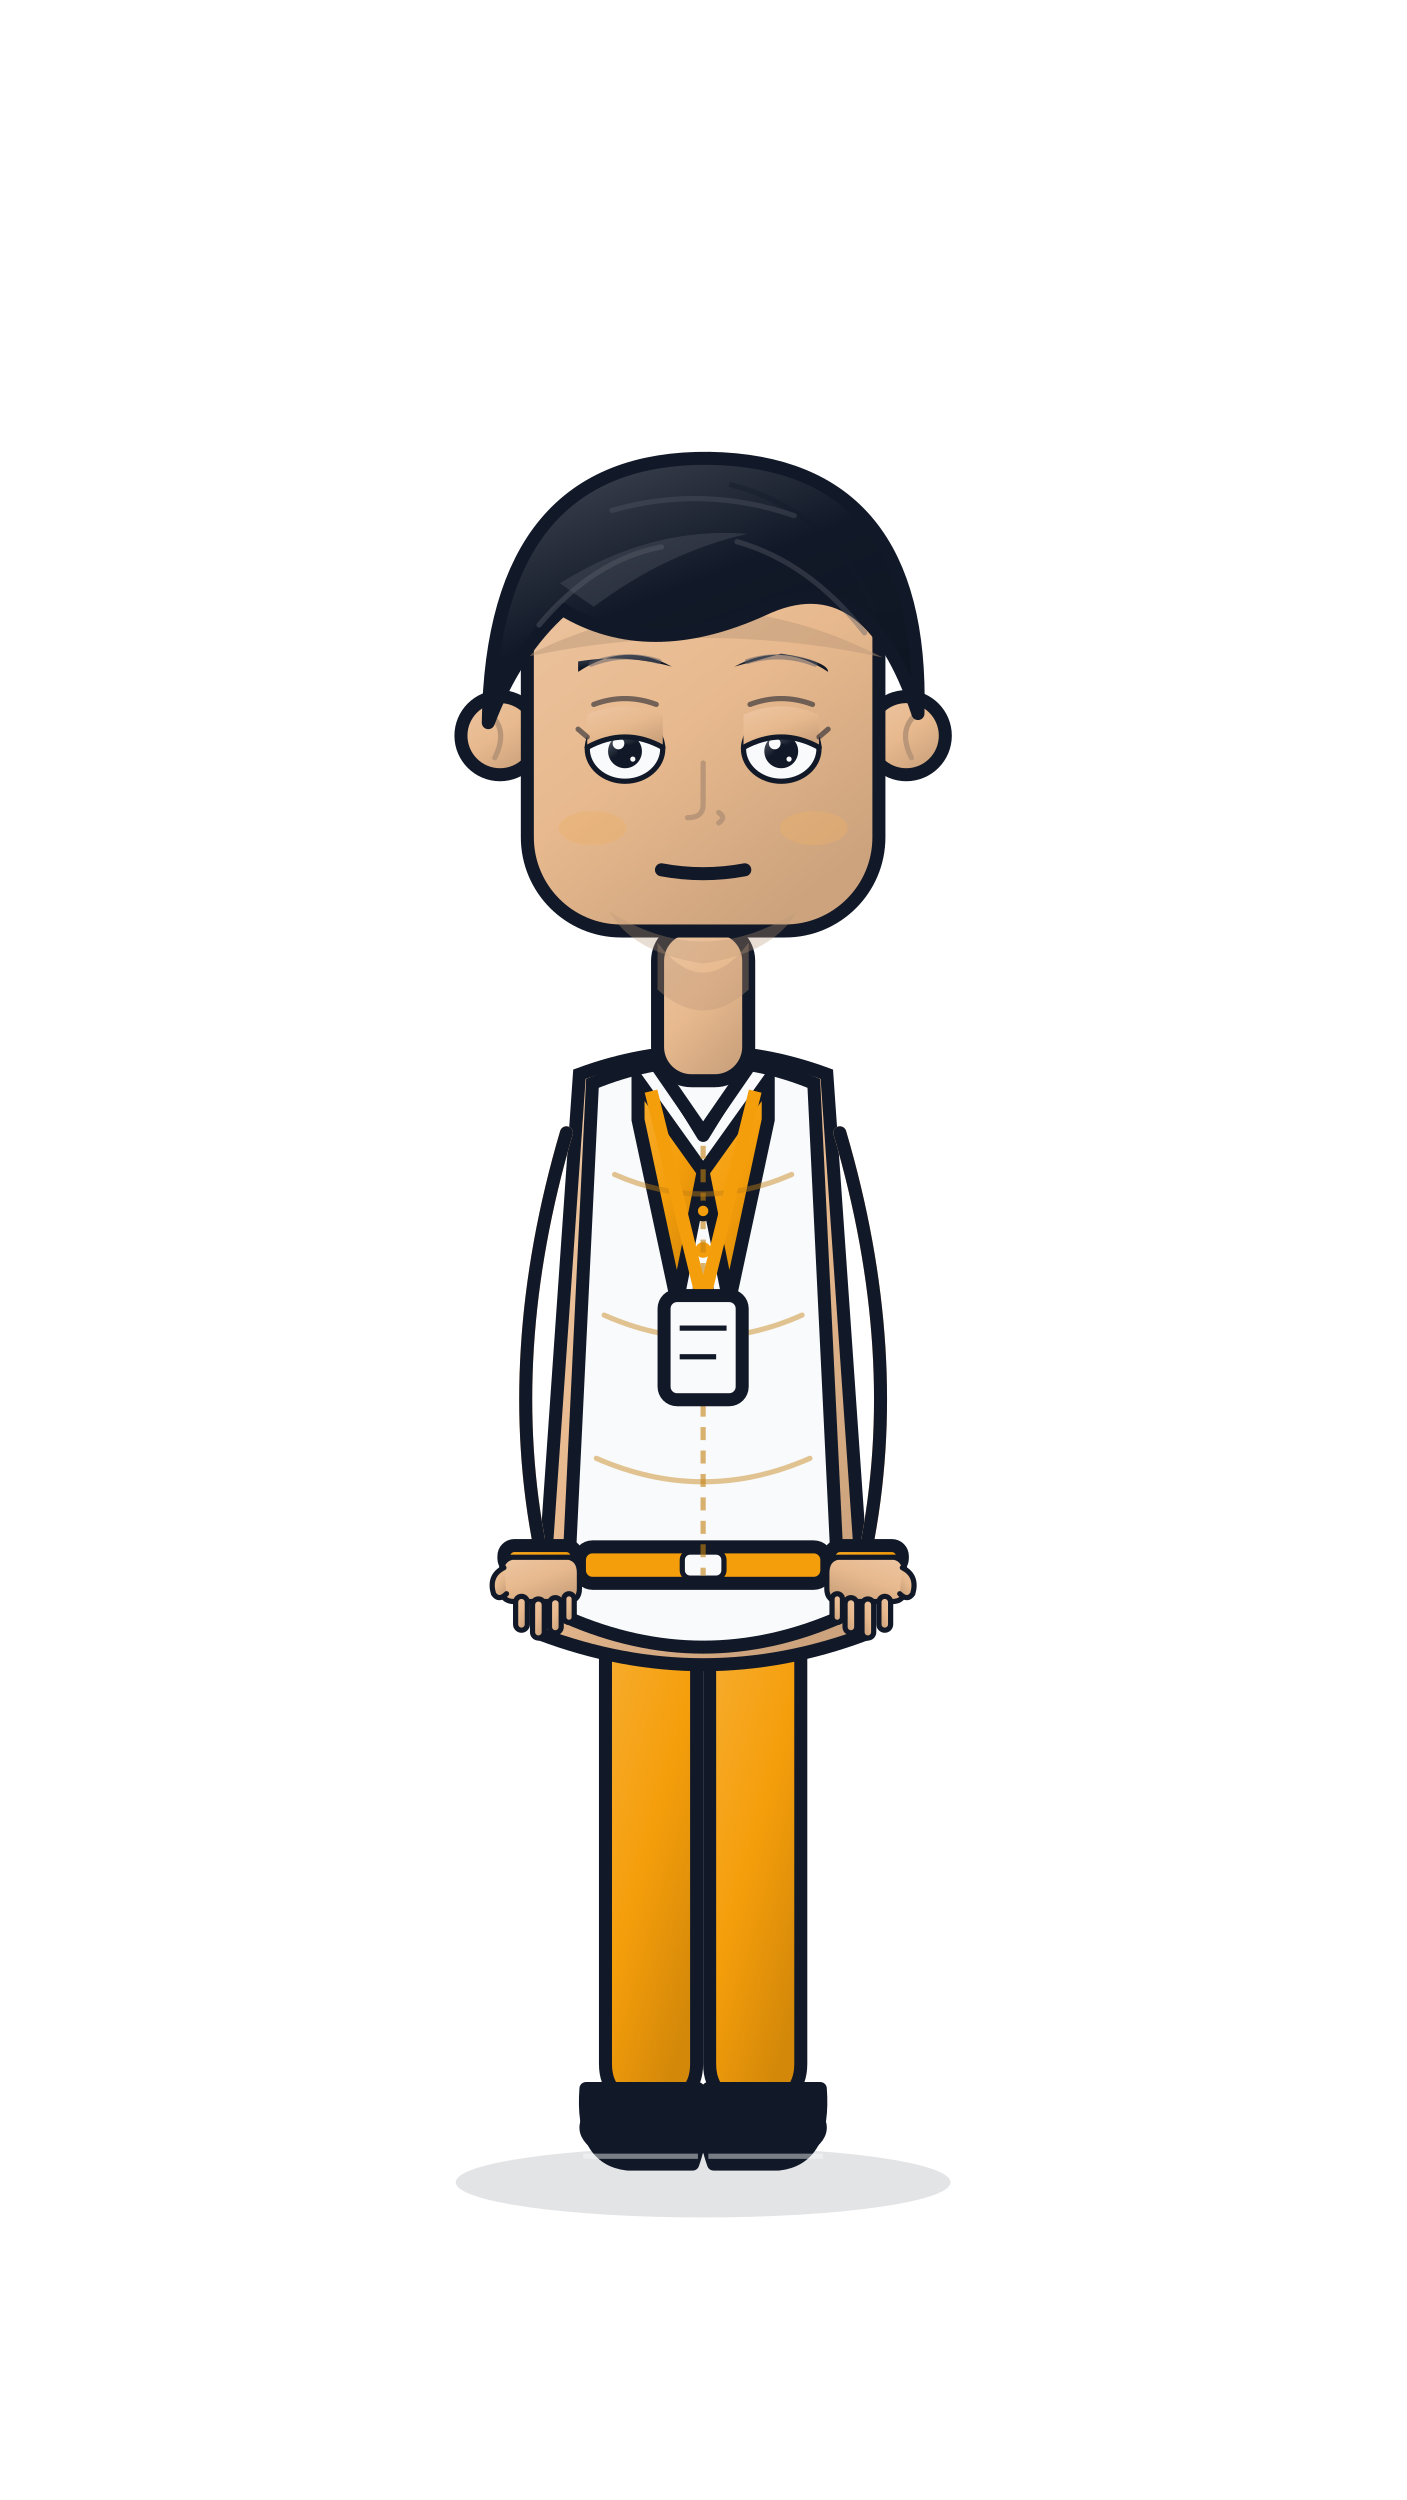
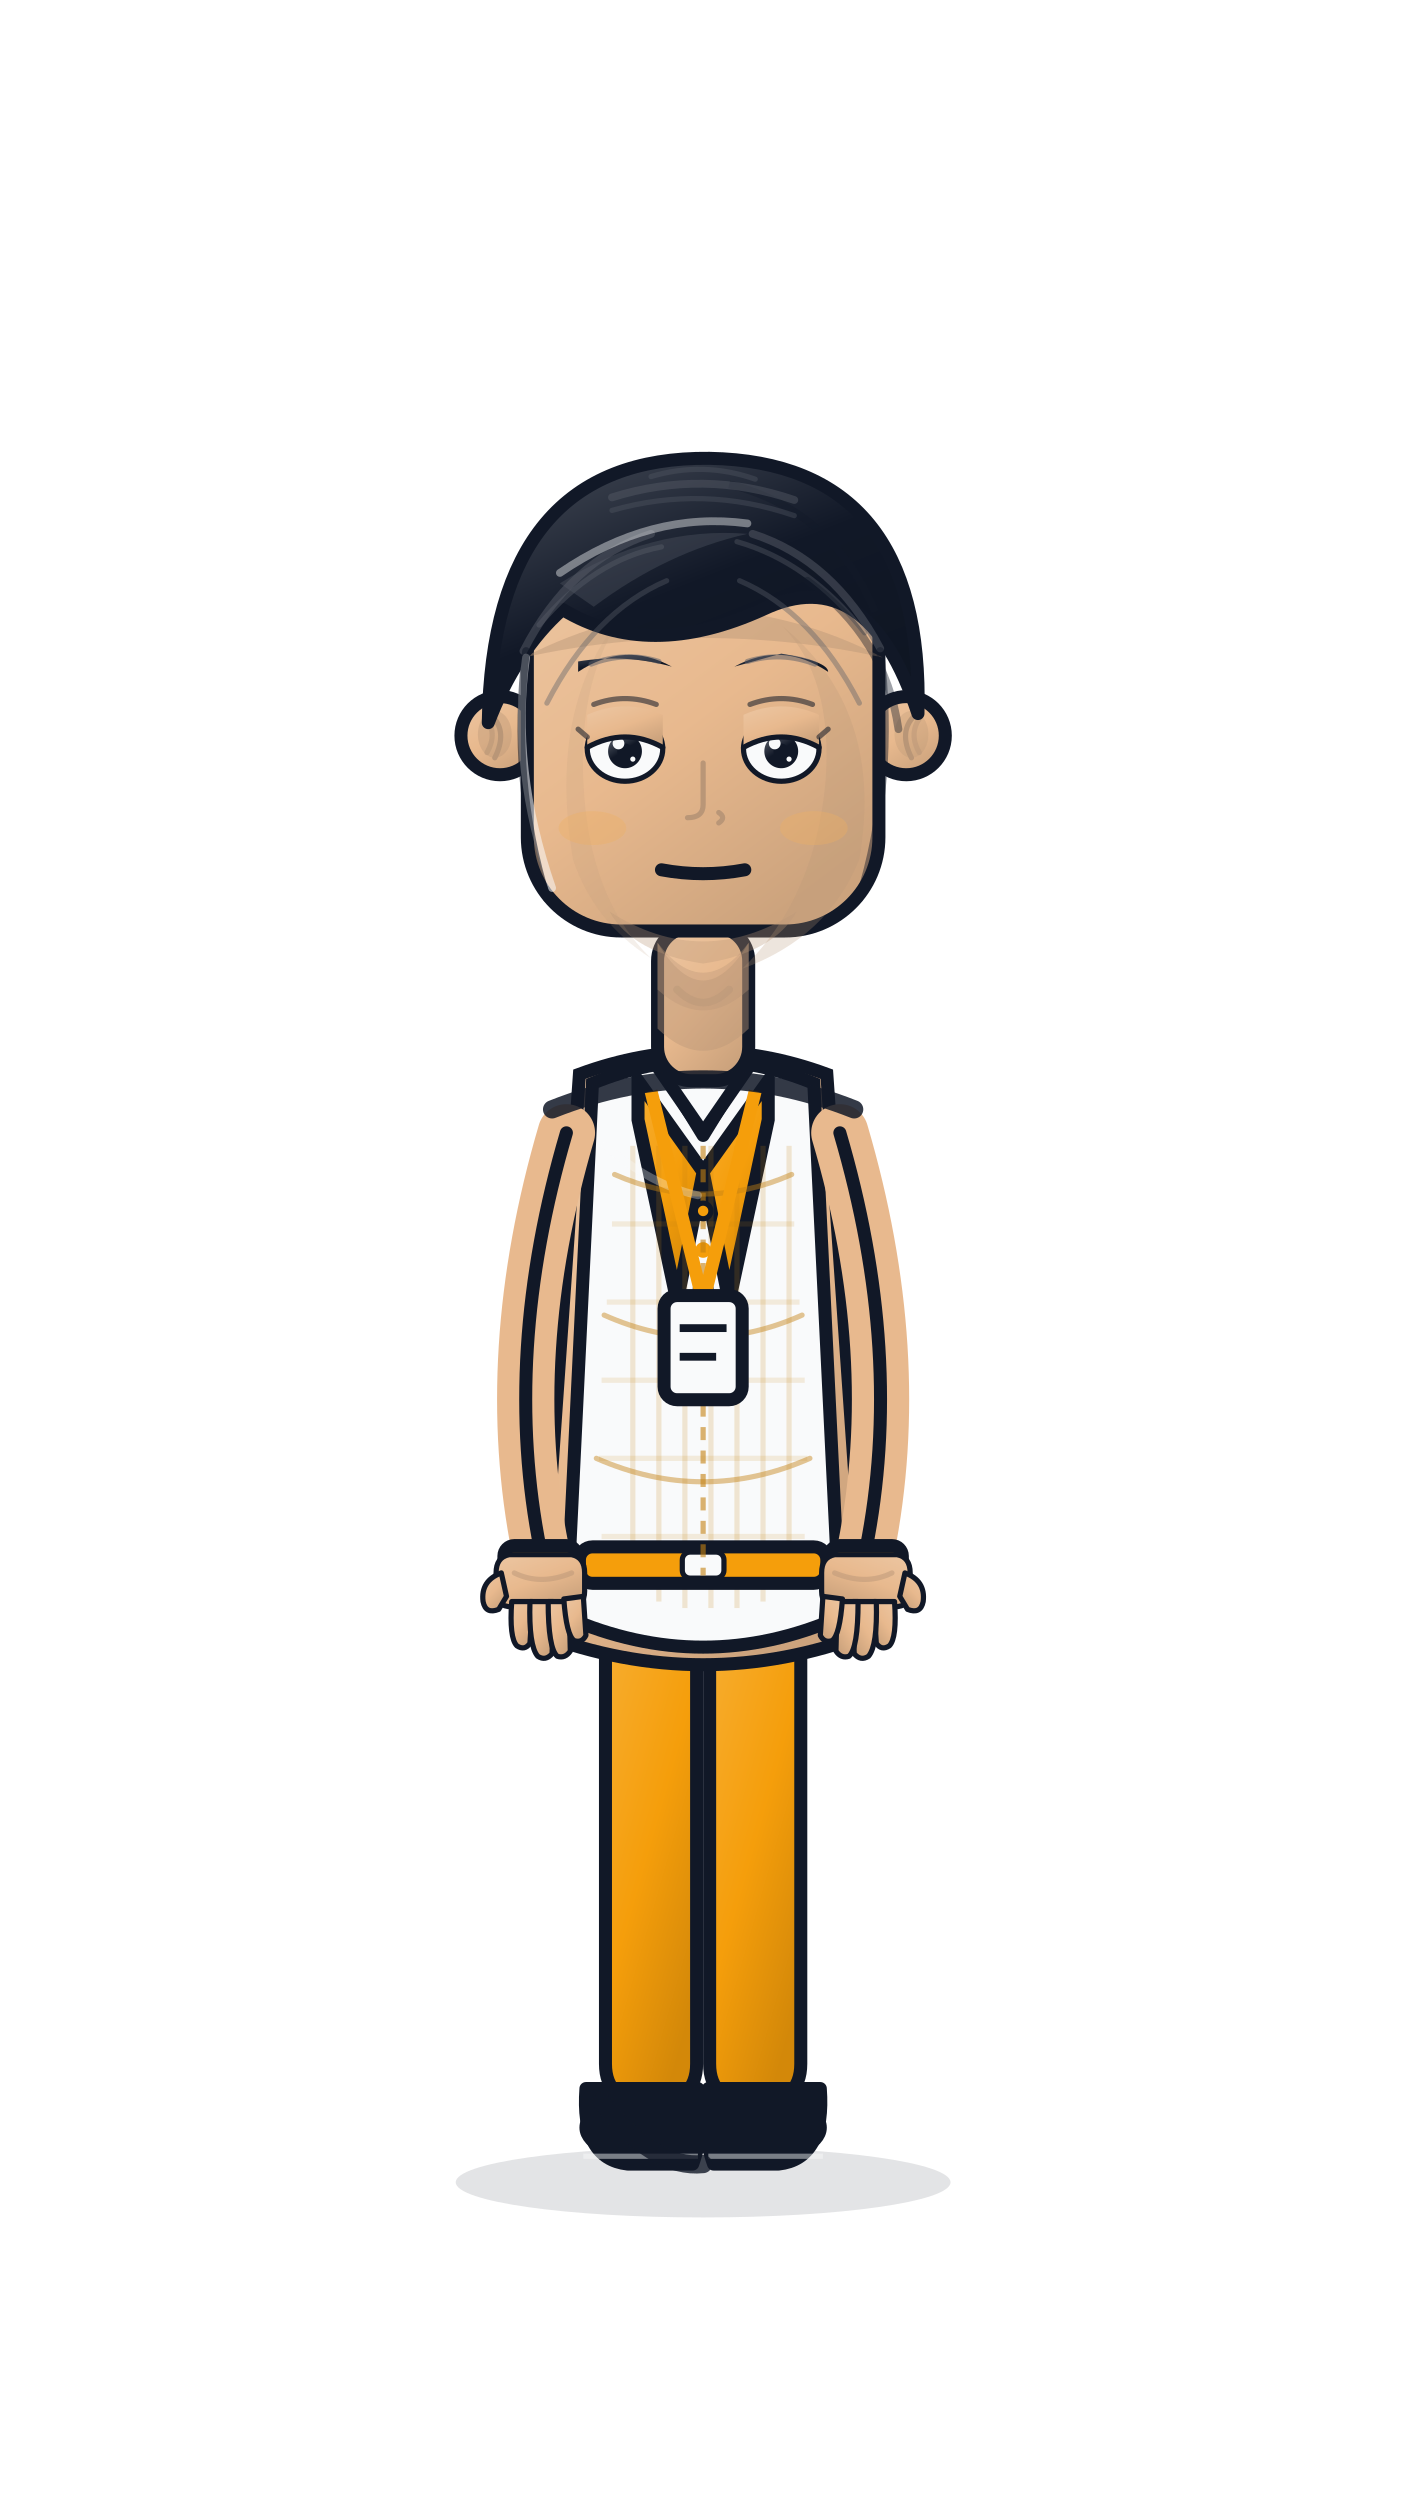
<svg xmlns="http://www.w3.org/2000/svg" width="1080" height="1920" viewBox="0 0 1080 1920">
  <g id="character">
    <defs>
      <linearGradient id="grad-skin-creator-01-candidate-02" x1="0" y1="0" x2="0.65" y2="1">
        <stop offset="0%" stop-color="#ECC6A2" />
        <stop offset="55%" stop-color="#E8B98E" />
        <stop offset="100%" stop-color="#CCA37D" />
      </linearGradient>
      <linearGradient id="grad-hair-creator-01-candidate-02" x1="0" y1="0" x2="0.65" y2="1">
        <stop offset="0%" stop-color="#454B57" />
        <stop offset="55%" stop-color="#111827" />
        <stop offset="100%" stop-color="#0F1623" />
      </linearGradient>
      <linearGradient id="grad-outfit-creator-01-candidate-02" x1="0" y1="0" x2="0.65" y2="1">
        <stop offset="0%" stop-color="#F7AE32" />
        <stop offset="55%" stop-color="#F59E0B" />
        <stop offset="100%" stop-color="#D38809" />
      </linearGradient>
      <linearGradient id="grad-iris-creator-01-candidate-02" x1="0" y1="0" x2="0.65" y2="1">
        <stop offset="0%" stop-color="#646973" />
        <stop offset="55%" stop-color="#111827" />
        <stop offset="100%" stop-color="#111827" />
      </linearGradient>
    </defs>
    <g id="ground_shadow">
      <ellipse cx="540" cy="1676" rx="190" ry="27" fill="#111827" opacity="0.12" />
    </g>
    <g id="body">
      <path d="M465 1240 L465 1585 Q465 1615 500 1615 Q535 1615 535 1585 L535 1240 Z" fill="url(#grad-outfit-creator-01-candidate-02)" stroke="#111827" stroke-width="10" />
      <path d="M545 1240 L545 1585 Q545 1615 580 1615 Q615 1615 615 1585 L615 1240 Z" fill="url(#grad-outfit-creator-01-candidate-02)" stroke="#111827" stroke-width="10" />
      <ellipse cx="500" cy="1634" rx="50" ry="23" fill="#F59E0B" stroke="#111827" stroke-width="10" />
      <ellipse cx="580" cy="1634" rx="50" ry="23" fill="#F59E0B" stroke="#111827" stroke-width="10" />
      <path d="M445 825 Q540 790 635 825 L665 1255 Q540 1302 415 1255 Z" fill="url(#grad-skin-creator-01-candidate-02)" stroke="#111827" stroke-width="10" />
    </g>
    <g id="shoes">
      <path d="M450 1604 Q446 1658 482 1662 L532 1662 Q542 1634 536 1604 Z" fill="#111827" stroke="#111827" stroke-width="10" stroke-linejoin="round" />
      <path d="M544 1604 Q538 1634 548 1662 L598 1662 Q634 1658 630 1604 Z" fill="#111827" stroke="#111827" stroke-width="10" stroke-linejoin="round" />
      <path d="M448 1656 L536 1656" fill="none" stroke="#F9FAFB" stroke-width="4" opacity="0.45" />
      <path d="M544 1656 L632 1656" fill="none" stroke="#F9FAFB" stroke-width="4" opacity="0.45" />
    </g>
    <g id="outfit">
      <path d="M455 832 Q540 797 625 832 L645 1242 Q540 1288 435 1242 Z" fill="#F9FAFB" stroke="#111827" stroke-width="10" />
      <path d="M505 815 L540 872 L575 815" fill="none" stroke="#111827" stroke-width="10" stroke-linejoin="round" />
      <path d="M490 830 L540 900 L520 1000 L490 860 Z" fill="url(#grad-outfit-creator-01-candidate-02)" stroke="#111827" stroke-width="10" />
      <path d="M590 830 L540 900 L560 1000 L590 860 Z" fill="url(#grad-outfit-creator-01-candidate-02)" stroke="#111827" stroke-width="10" />
      <circle cx="540" cy="960" r="6" fill="#F59E0B" />
      <circle cx="540" cy="1020" r="6" fill="#F59E0B" />
    </g>
+     <g id="fabric_pattern">
+       <path d="M486 880 L486 1200 M506 880 L506 1230 M526 880 L526 1235 M546 880 L546 1235 M566 880 L566 1235 M586 880 L586 1230 M606 880 L606 1200" stroke="#C38111" stroke-width="4" opacity="0.18" />
+       <path d="M470 940 L610 940 M466 1000 L614 1000 M462 1060 L618 1060 M460 1120 L620 1120 M462 1180 L618 1180" stroke="#C38111" stroke-width="4" opacity="0.14" />
+     </g>
    <g id="folds">
      <path d="M472 902 Q540 932 608 902" fill="none" stroke="#C38111" stroke-width="4" opacity="0.45" stroke-linecap="round" />
      <path d="M464 1010 Q540 1044 616 1010" fill="none" stroke="#C38111" stroke-width="4" opacity="0.45" stroke-linecap="round" />
      <path d="M458 1120 Q540 1156 622 1120" fill="none" stroke="#C38111" stroke-width="4" opacity="0.45" stroke-linecap="round" />
      <path d="M470 1200 Q540 1228 610 1200" fill="none" stroke="#C38111" stroke-width="4" opacity="0.45" stroke-linecap="round" />
    </g>
    <g id="belt">
      <rect x="445" y="1188" width="190" height="28" rx="10" fill="#F59E0B" stroke="#111827" stroke-width="10" />
      <rect x="524" y="1192" width="32" height="20" rx="6" fill="#F9FAFB" stroke="#111827" stroke-width="4" />
    </g>
    <g id="collar">
      <path d="M500 812 L540 870 L580 812 L560 800 Q540 818 520 800 Z" fill="#F9FAFB" stroke="#111827" stroke-width="10" stroke-linejoin="round" />
    </g>
    <g id="placket">
      <path d="M540 880 L540 1210" fill="none" stroke="#C38111" stroke-width="4" stroke-dasharray="10 8" opacity="0.60" />
      <circle cx="540" cy="930" r="6" fill="#F59E0B" stroke="#111827" stroke-width="4" />
      <circle cx="540" cy="990" r="6" fill="#F59E0B" stroke="#111827" stroke-width="4" />
      <circle cx="540" cy="1050" r="6" fill="#F59E0B" stroke="#111827" stroke-width="4" />
    </g>
    <g id="arms">
-       <path d="M435 870 Q385 1040 415 1190" fill="none" stroke="#E8B98E" stroke-width="10" stroke-linecap="round" />
+       <path d="M435 870 Q385 1040 415 1190" fill="none" stroke="#E8B98E" stroke-width="44" stroke-linecap="round" />
      <path d="M435 870 Q385 1040 415 1190" fill="none" stroke="#111827" stroke-width="10" stroke-linecap="round" />
-       <path d="M645 870 Q695 1040 665 1190" fill="none" stroke="#E8B98E" stroke-width="10" stroke-linecap="round" />
+       <path d="M645 870 Q695 1040 665 1190" fill="none" stroke="#E8B98E" stroke-width="44" stroke-linecap="round" />
      <path d="M645 870 Q695 1040 665 1190" fill="none" stroke="#111827" stroke-width="10" stroke-linecap="round" />
    </g>
    <g id="cuffs">
      <g transform="translate(415,1196)">
        <rect x="-28" y="-9" width="56" height="18" rx="8" fill="url(#grad-outfit-creator-01-candidate-02)" stroke="#111827" stroke-width="10" />
      </g>
      <g transform="translate(665,1196) rotate(0)">
        <rect x="-28" y="-9" width="56" height="18" rx="8" fill="url(#grad-outfit-creator-01-candidate-02)" stroke="#111827" stroke-width="10" />
      </g>
    </g>
    <g id="hands">
      <g transform="translate(415,1200)">
-         <path d="M-22 -4 Q-30 -2 -30 8 L-30 20 Q-30 30 -20 30 L20 30 Q30 30 30 20 L30 8 Q30 -2 22 -4 Z" fill="url(#grad-skin-creator-01-candidate-02)" stroke="#111827" stroke-width="4" stroke-linejoin="round" />
-         <rect x="-19" y="26" width="9" height="26" rx="4.5" fill="url(#grad-skin-creator-01-candidate-02)" stroke="#111827" stroke-width="4" />
-         <rect x="-6" y="28" width="9" height="30" rx="4.5" fill="url(#grad-skin-creator-01-candidate-02)" stroke="#111827" stroke-width="4" />
-         <rect x="7" y="27" width="9" height="27" rx="4.5" fill="url(#grad-skin-creator-01-candidate-02)" stroke="#111827" stroke-width="4" />
-         <rect x="18" y="24" width="8" height="22" rx="4" fill="url(#grad-skin-creator-01-candidate-02)" stroke="#111827" stroke-width="4" />
-         <path d="M-28 4 Q-40 10 -36 24 Q-32 30 -26 24" fill="url(#grad-skin-creator-01-candidate-02)" stroke="#111827" stroke-width="4" stroke-linecap="round" />
+         <g data-fingers="5">
+           <path d="M-24 -6 Q-34 -4 -34 8 L-34 22 Q-34 34 -22 34 L22 34 Q34 34 34 22 L34 8 Q34 -4 24 -6 Z" fill="url(#grad-skin-creator-01-candidate-02)" stroke="#111827" stroke-width="4" stroke-linejoin="round" />
+           <path d="M-22 30 Q-24 58 -18 64 Q-12 68 -8 62 L-6 30 Z" fill="url(#grad-skin-creator-01-candidate-02)" stroke="#111827" stroke-width="4" stroke-linejoin="round" />
+           <path d="M-8 30 Q-9 64 -2 72 Q4 76 9 70 L10 30 Z" fill="url(#grad-skin-creator-01-candidate-02)" stroke="#111827" stroke-width="4" stroke-linejoin="round" />
+           <path d="M6 30 Q6 66 13 72 Q19 74 23 68 L22 30 Z" fill="url(#grad-skin-creator-01-candidate-02)" stroke="#111827" stroke-width="4" stroke-linejoin="round" />
+           <path d="M18 28 Q20 56 26 60 Q32 62 35 56 L33 26 Z" fill="url(#grad-skin-creator-01-candidate-02)" stroke="#111827" stroke-width="4" stroke-linejoin="round" />
+           <path d="M-30 8 Q-46 14 -44 30 Q-42 40 -32 36 L-26 26 Z" fill="url(#grad-skin-creator-01-candidate-02)" stroke="#111827" stroke-width="4" stroke-linejoin="round" />
+           <path d="M-20 8 Q0 18 24 8" fill="none" stroke="#B99677" stroke-width="4" opacity="0.5" stroke-linecap="round" />
+         </g>
      </g>
      <g transform="translate(665,1200) rotate(0) scale(-1,1)">
-         <path d="M-22 -4 Q-30 -2 -30 8 L-30 20 Q-30 30 -20 30 L20 30 Q30 30 30 20 L30 8 Q30 -2 22 -4 Z" fill="url(#grad-skin-creator-01-candidate-02)" stroke="#111827" stroke-width="4" stroke-linejoin="round" />
-         <rect x="-19" y="26" width="9" height="26" rx="4.5" fill="url(#grad-skin-creator-01-candidate-02)" stroke="#111827" stroke-width="4" />
-         <rect x="-6" y="28" width="9" height="30" rx="4.5" fill="url(#grad-skin-creator-01-candidate-02)" stroke="#111827" stroke-width="4" />
-         <rect x="7" y="27" width="9" height="27" rx="4.5" fill="url(#grad-skin-creator-01-candidate-02)" stroke="#111827" stroke-width="4" />
-         <rect x="18" y="24" width="8" height="22" rx="4" fill="url(#grad-skin-creator-01-candidate-02)" stroke="#111827" stroke-width="4" />
-         <path d="M-28 4 Q-40 10 -36 24 Q-32 30 -26 24" fill="url(#grad-skin-creator-01-candidate-02)" stroke="#111827" stroke-width="4" stroke-linecap="round" />
+         <g data-fingers="5">
+           <path d="M-24 -6 Q-34 -4 -34 8 L-34 22 Q-34 34 -22 34 L22 34 Q34 34 34 22 L34 8 Q34 -4 24 -6 Z" fill="url(#grad-skin-creator-01-candidate-02)" stroke="#111827" stroke-width="4" stroke-linejoin="round" />
+           <path d="M-22 30 Q-24 58 -18 64 Q-12 68 -8 62 L-6 30 Z" fill="url(#grad-skin-creator-01-candidate-02)" stroke="#111827" stroke-width="4" stroke-linejoin="round" />
+           <path d="M-8 30 Q-9 64 -2 72 Q4 76 9 70 L10 30 Z" fill="url(#grad-skin-creator-01-candidate-02)" stroke="#111827" stroke-width="4" stroke-linejoin="round" />
+           <path d="M6 30 Q6 66 13 72 Q19 74 23 68 L22 30 Z" fill="url(#grad-skin-creator-01-candidate-02)" stroke="#111827" stroke-width="4" stroke-linejoin="round" />
+           <path d="M18 28 Q20 56 26 60 Q32 62 35 56 L33 26 Z" fill="url(#grad-skin-creator-01-candidate-02)" stroke="#111827" stroke-width="4" stroke-linejoin="round" />
+           <path d="M-30 8 Q-46 14 -44 30 Q-42 40 -32 36 L-26 26 Z" fill="url(#grad-skin-creator-01-candidate-02)" stroke="#111827" stroke-width="4" stroke-linejoin="round" />
+           <path d="M-20 8 Q0 18 24 8" fill="none" stroke="#B99677" stroke-width="4" opacity="0.5" stroke-linecap="round" />
+         </g>
      </g>
    </g>
    <g id="neck">
      <rect x="505" y="712" width="70" height="118" rx="26" fill="url(#grad-skin-creator-01-candidate-02)" stroke="#111827" stroke-width="10" />
      <path d="M505 724 Q540 770 575 724 L575 760 Q540 792 505 760 Z" fill="#B99677" opacity="0.35" />
+     </g>
+     <g id="neck_shading">
+       <path d="M505 724 Q540 782 575 724 L575 790 Q540 824 505 790 Z" fill="#B99677" opacity="0.42" />
+       <path d="M520 760 Q540 780 560 760" fill="none" stroke="#B99677" stroke-width="6" opacity="0.45" stroke-linecap="round" />
    </g>
    <g id="head">
      <circle cx="384" cy="565" r="30" fill="url(#grad-skin-creator-01-candidate-02)" stroke="#111827" stroke-width="10" />
      <circle cx="696" cy="565" r="30" fill="url(#grad-skin-creator-01-candidate-02)" stroke="#111827" stroke-width="10" />
      <rect x="405" y="405" width="270" height="310" rx="72" fill="url(#grad-skin-creator-01-candidate-02)" stroke="#111827" stroke-width="10" />
    </g>
+     <g id="inner_shadow">
+       <path d="M600 480 Q680 545 660 660 Q636 720 570 744 Q626 690 634 600 Q640 520 600 480 Z" fill="#B99677" opacity="0.25" />
+       <path d="M480 470 Q420 540 440 660 Q456 708 500 736 Q452 690 448 600 Q444 520 480 470 Z" fill="#B99677" opacity="0.16" />
+     </g>
    <g id="ears">
      <path d="M378 550 Q390 562 380 582" fill="none" stroke="#B99677" stroke-width="4" stroke-linecap="round" />
      <path d="M702 550 Q690 562 700 582" fill="none" stroke="#B99677" stroke-width="4" stroke-linecap="round" />
    </g>
+     <g id="ear_shading">
+       <ellipse cx="380" cy="564" rx="13" ry="18" fill="#B99677" opacity="0.38" />
+       <ellipse cx="700" cy="564" rx="13" ry="18" fill="#B99677" opacity="0.30" />
+       <path d="M374 552 Q382 564 374 578" fill="none" stroke="#B99677" stroke-width="4" opacity="0.6" stroke-linecap="round" />
+       <path d="M706 552 Q698 564 706 578" fill="none" stroke="#B99677" stroke-width="4" opacity="0.5" stroke-linecap="round" />
+     </g>
    <g id="jaw_shadow">
      <path d="M468 700 Q540 746 612 700 Q594 732 540 740 Q486 732 468 700 Z" fill="#B99677" opacity="0.32" />
    </g>
    <g id="hairline_shadow">
      <path d="M402 505 Q470 470 540 468 Q610 470 678 505 Q610 490 540 490 Q470 490 402 505 Z" fill="#B99677" opacity="0.45" />
    </g>
    <g id="hair">
      <path d="M375 555 Q378 350 545 352 Q710 355 705 548 Q666 430 586 468 Q498 508 432 468 Q396 500 375 555 Z" fill="url(#grad-hair-creator-01-candidate-02)" stroke="#111827" stroke-width="10" stroke-linejoin="round" />
-       <path d="M560 372 Q640 392 672 470" fill="none" stroke="#111827" stroke-width="4" opacity="0.4" />
+       <path d="M560 372 Q640 392 672 470" fill="none" stroke="#111827" stroke-width="6" opacity="0.4" />
    </g>
    <g id="hair_strands">
      <path d="M414 480 Q456 430 508 420" fill="none" stroke="#575C67" stroke-width="4" opacity="0.45" stroke-linecap="round" />
      <path d="M566 416 Q622 432 664 486" fill="none" stroke="#575C67" stroke-width="4" opacity="0.40" stroke-linecap="round" />
      <path d="M470 392 Q540 372 610 396" fill="none" stroke="#575C67" stroke-width="4" opacity="0.35" stroke-linecap="round" />
    </g>
    <g id="hair_highlight">
      <path d="M430 448 Q500 404 574 410 Q512 424 456 466 Z" fill="#575C67" opacity="0.35" />
+     </g>
+     <g id="hair_strands_02">
+       <path d="M402 500 Q438 430 500 410" fill="none" stroke="#575C67" stroke-width="6" opacity="0.5" stroke-linecap="round" />
+       <path d="M420 540 Q456 470 512 446" fill="none" stroke="#575C67" stroke-width="4" opacity="0.4" stroke-linecap="round" />
+     </g>
+     <g id="hair_strands_03">
+       <path d="M676 498 Q640 430 578 410" fill="none" stroke="#575C67" stroke-width="6" opacity="0.5" stroke-linecap="round" />
+       <path d="M660 540 Q624 470 568 446" fill="none" stroke="#575C67" stroke-width="4" opacity="0.4" stroke-linecap="round" />
+     </g>
+     <g id="hair_strands_04">
+       <path d="M470 382 Q540 360 610 384" fill="none" stroke="#575C67" stroke-width="6" opacity="0.45" stroke-linecap="round" />
+       <path d="M500 366 Q540 354 580 368" fill="none" stroke="#575C67" stroke-width="4" opacity="0.35" stroke-linecap="round" />
+     </g>
+     <g id="rim_light">
+       <path d="M404 505 Q392 590 424 682" fill="none" stroke="#F9FAFB" stroke-width="6" opacity="0.55" stroke-linecap="round" />
+       <path d="M430 440 Q500 392 574 402" fill="none" stroke="#F9FAFB" stroke-width="6" opacity="0.42" stroke-linecap="round" />
+       <path d="M465 880 Q500 910 536 918" fill="none" stroke="#F9FAFB" stroke-width="6" opacity="0.30" stroke-linecap="round" />
    </g>
    <g id="brows">
      <path d="M444 516 Q480 492 516 512 Q480 502 444 508 Z" fill="url(#grad-hair-creator-01-candidate-02)" />
      <path d="M564 512 Q600 492 636 516 Q636 508 600 502 Z" fill="url(#grad-hair-creator-01-candidate-02)" />
    </g>
    <g id="brow_detail">
      <path d="M454 510 Q480 500 506 508" fill="none" stroke="#575C67" stroke-width="4" opacity="0.5" stroke-linecap="round" />
      <path d="M574 508 Q600 500 626 510" fill="none" stroke="#575C67" stroke-width="4" opacity="0.5" stroke-linecap="round" />
    </g>
    <g id="eyes">
      <ellipse cx="480" cy="575" rx="29" ry="25" fill="#F9FAFB" stroke="#111827" stroke-width="4" />
      <ellipse cx="600" cy="575" rx="29" ry="25" fill="#F9FAFB" stroke="#111827" stroke-width="4" />
    </g>
    <g id="iris">
      <circle cx="480" cy="577" r="13" fill="url(#grad-iris-creator-01-candidate-02)" />
      <circle cx="600" cy="577" r="13" fill="url(#grad-iris-creator-01-candidate-02)" />
    </g>
    <g id="pupils">
      <circle cx="480" cy="577" r="6" fill="#111827" />
      <circle cx="600" cy="577" r="6" fill="#111827" />
    </g>
    <g id="eye_highlights">
      <circle cx="475" cy="571" r="4.5" fill="#F9FAFB" />
      <circle cx="486" cy="583" r="2" fill="#F9FAFB" />
      <circle cx="595" cy="571" r="4.5" fill="#F9FAFB" />
      <circle cx="606" cy="583" r="2" fill="#F9FAFB" />
    </g>
    <g id="eyelids">
      <path d="M451 574 Q480 558 509 574 L509 549 Q480 536 451 549 Z" fill="url(#grad-skin-creator-01-candidate-02)" />
      <path d="M571 574 Q600 558 629 574 L629 549 Q600 536 571 549 Z" fill="url(#grad-skin-creator-01-candidate-02)" />
      <path d="M451 574 Q480 558 509 574" fill="none" stroke="#111827" stroke-width="4" stroke-linecap="round" />
      <path d="M571 574 Q600 558 629 574" fill="none" stroke="#111827" stroke-width="4" stroke-linecap="round" />
    </g>
    <g id="lashes">
      <path d="M456 541 Q480 532 504 541" fill="none" stroke="#111827" stroke-width="4" opacity="0.55" stroke-linecap="round" />
      <path d="M576 541 Q600 532 624 541" fill="none" stroke="#111827" stroke-width="4" opacity="0.55" stroke-linecap="round" />
      <path d="M451 566 L444 560" fill="none" stroke="#111827" stroke-width="4" opacity="0.55" stroke-linecap="round" />
      <path d="M629 566 L636 560" fill="none" stroke="#111827" stroke-width="4" opacity="0.55" stroke-linecap="round" />
    </g>
    <g id="nose">
      <path d="M540 586 L540 618 Q540 628 528 628" fill="none" stroke="#B99677" stroke-width="4" stroke-linecap="round" />
      <path d="M552 624 Q558 628 552 632" fill="none" stroke="#B99677" stroke-width="4" stroke-linecap="round" />
    </g>
    <g id="blush">
      <ellipse cx="455" cy="636" rx="26" ry="13" fill="#EDB060" opacity="0.35" />
      <ellipse cx="625" cy="636" rx="26" ry="13" fill="#EDB060" opacity="0.35" />
    </g>
    <g id="mouth">
      <path d="M508 668 Q540 674 572 668" fill="none" stroke="#111827" stroke-width="10" stroke-linecap="round" />
    </g>
    <g id="accessory">
      <path d="M500 838 L540 1000 L580 838" fill="none" stroke="#F59E0B" stroke-width="10" />
      <rect x="510" y="995" width="60" height="80" rx="10" fill="#F9FAFB" stroke="#111827" stroke-width="10" />
-       <path d="M522 1020 L558 1020 M522 1042 L550 1042" stroke="#111827" stroke-width="4" />
+       <path d="M522 1020 L558 1020 M522 1042 L550 1042" stroke="#111827" stroke-width="6" />
+     </g>
+     <g id="outline_variation">
+       <path d="M404 500 Q392 600 420 690" fill="none" stroke="#111827" stroke-width="6" opacity="0.55" stroke-linecap="round" />
+       <path d="M676 500 Q688 600 660 690" fill="none" stroke="#111827" stroke-width="6" opacity="0.45" stroke-linecap="round" />
+       <path d="M424 852 Q540 806 656 852" fill="none" stroke="#111827" stroke-width="14" opacity="0.85" stroke-linecap="round" />
+       <path d="M462 1614 Q502 1666 540 1662" fill="none" stroke="#111827" stroke-width="14" opacity="0.8" stroke-linecap="round" />
+       <path d="M620 446 Q680 490 690 560" fill="none" stroke="#111827" stroke-width="6" opacity="0.4" stroke-linecap="round" />
    </g>
  </g>
</svg>
